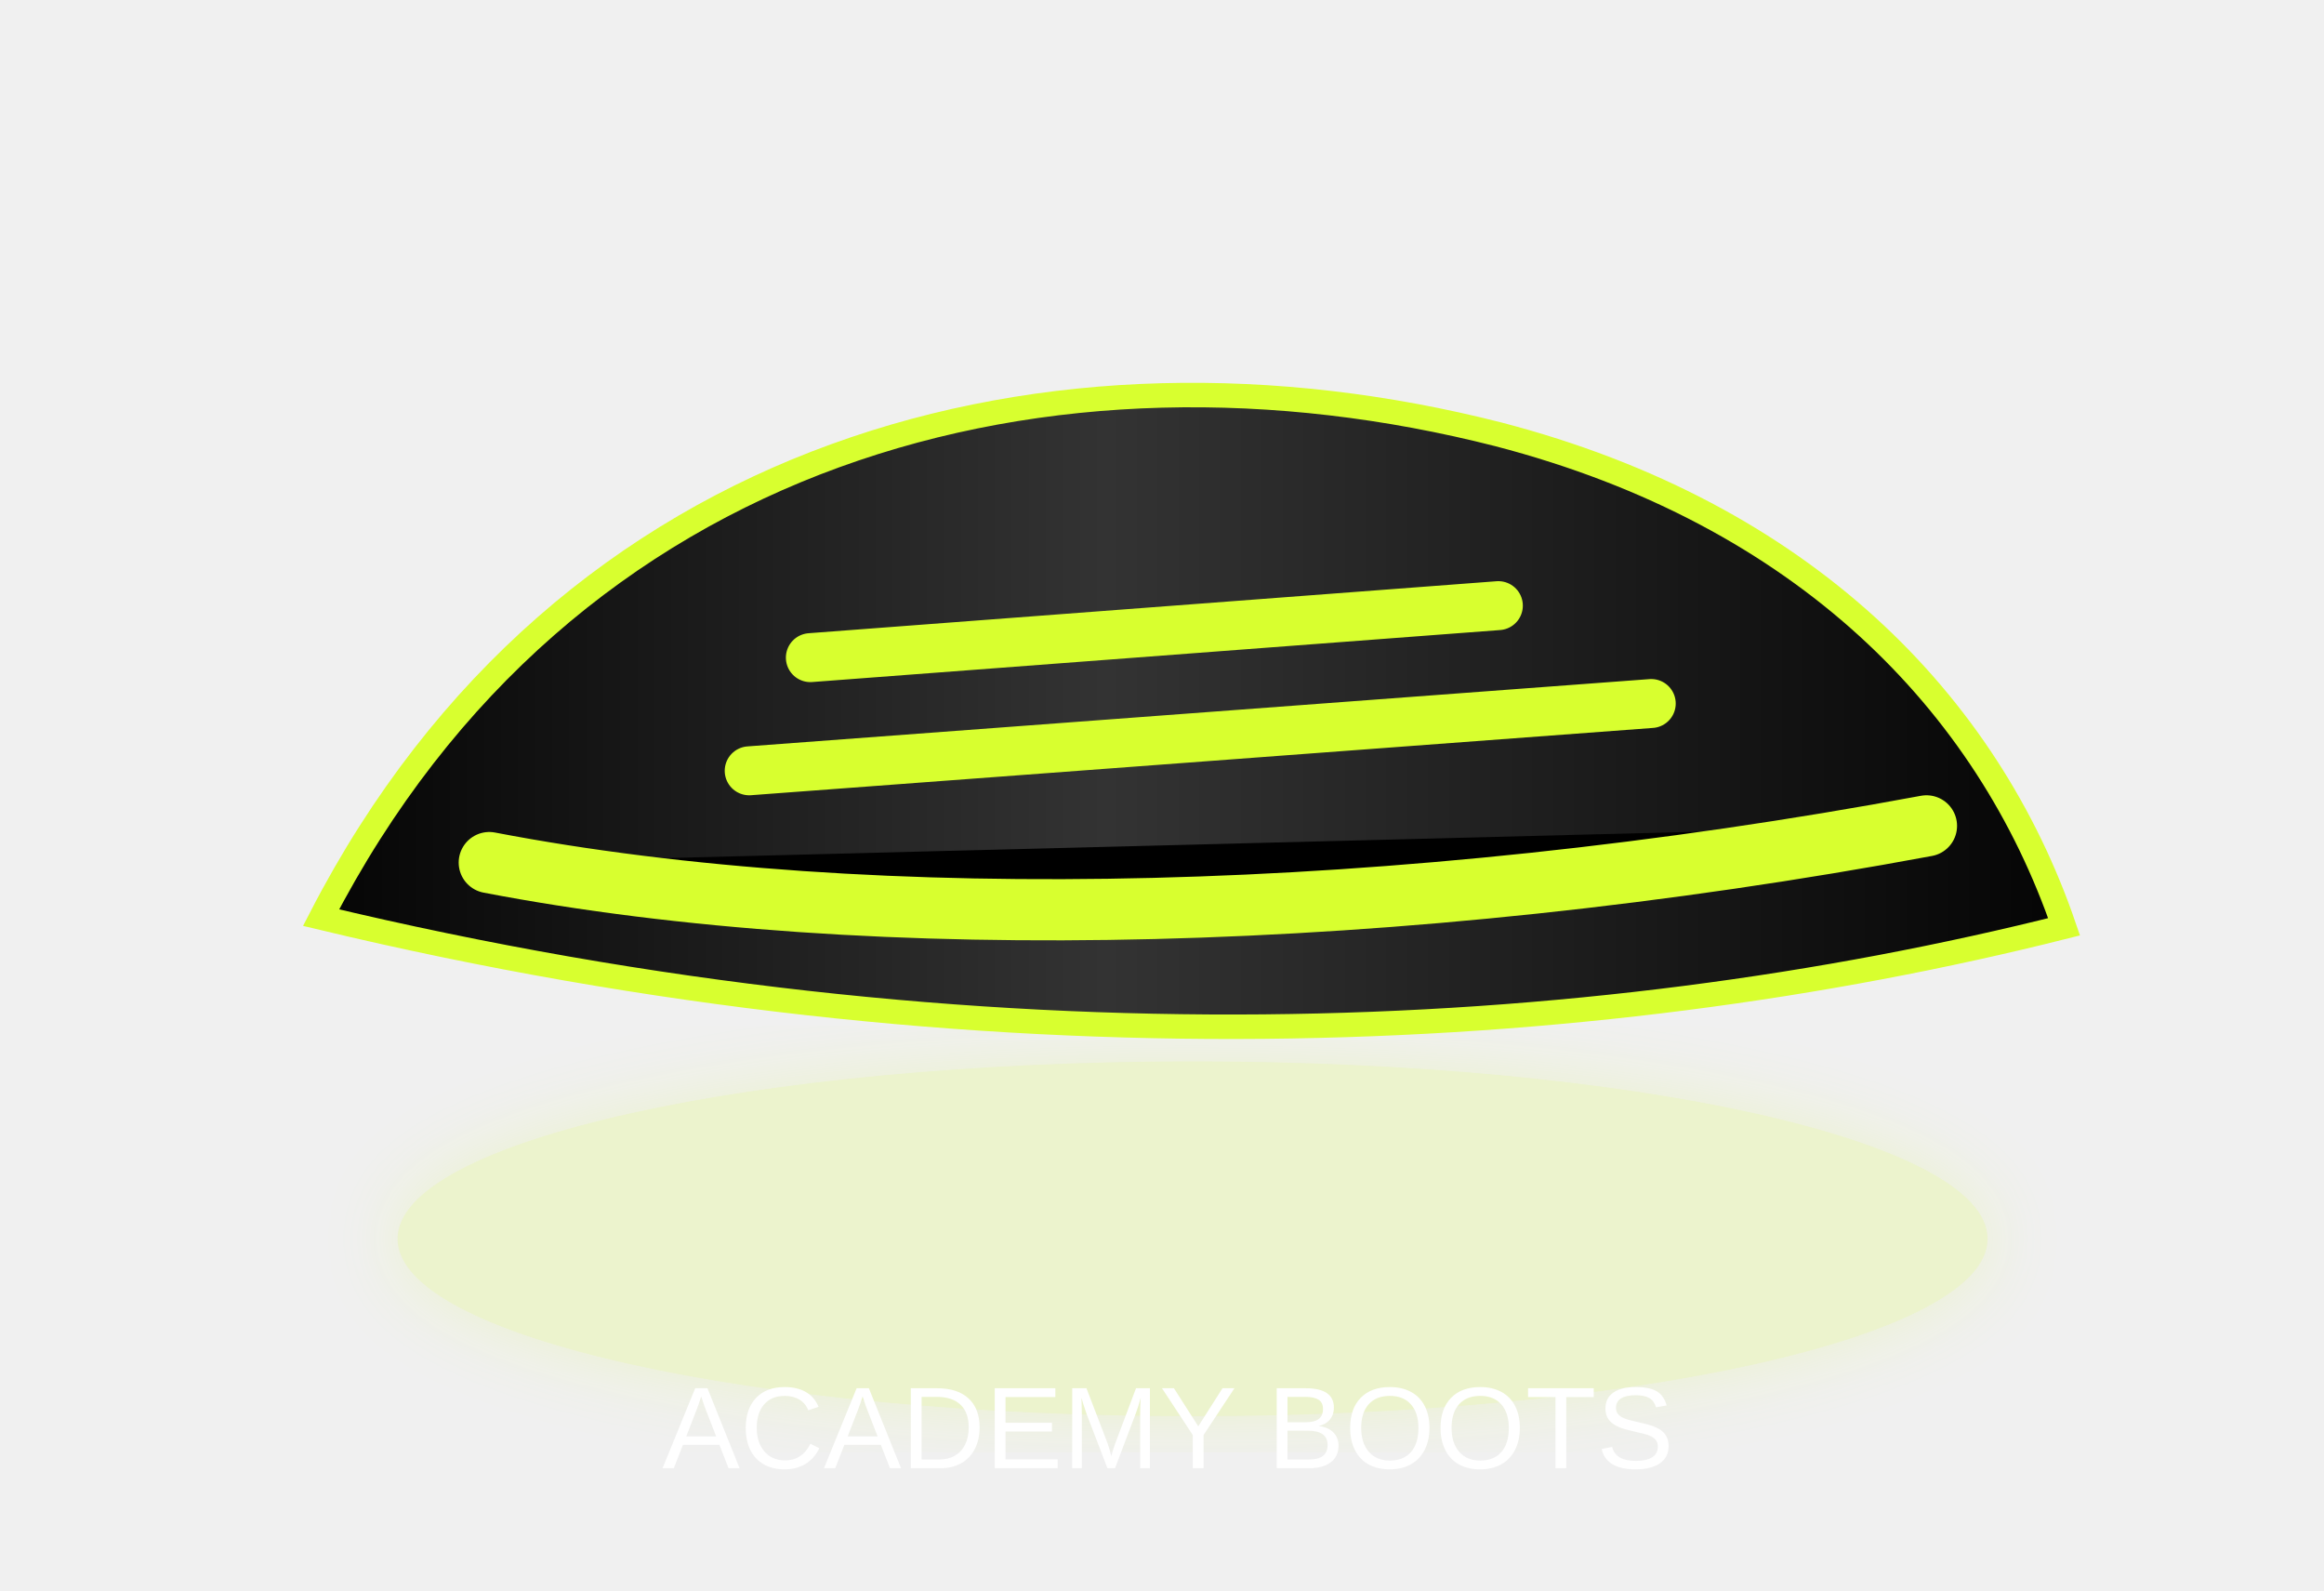
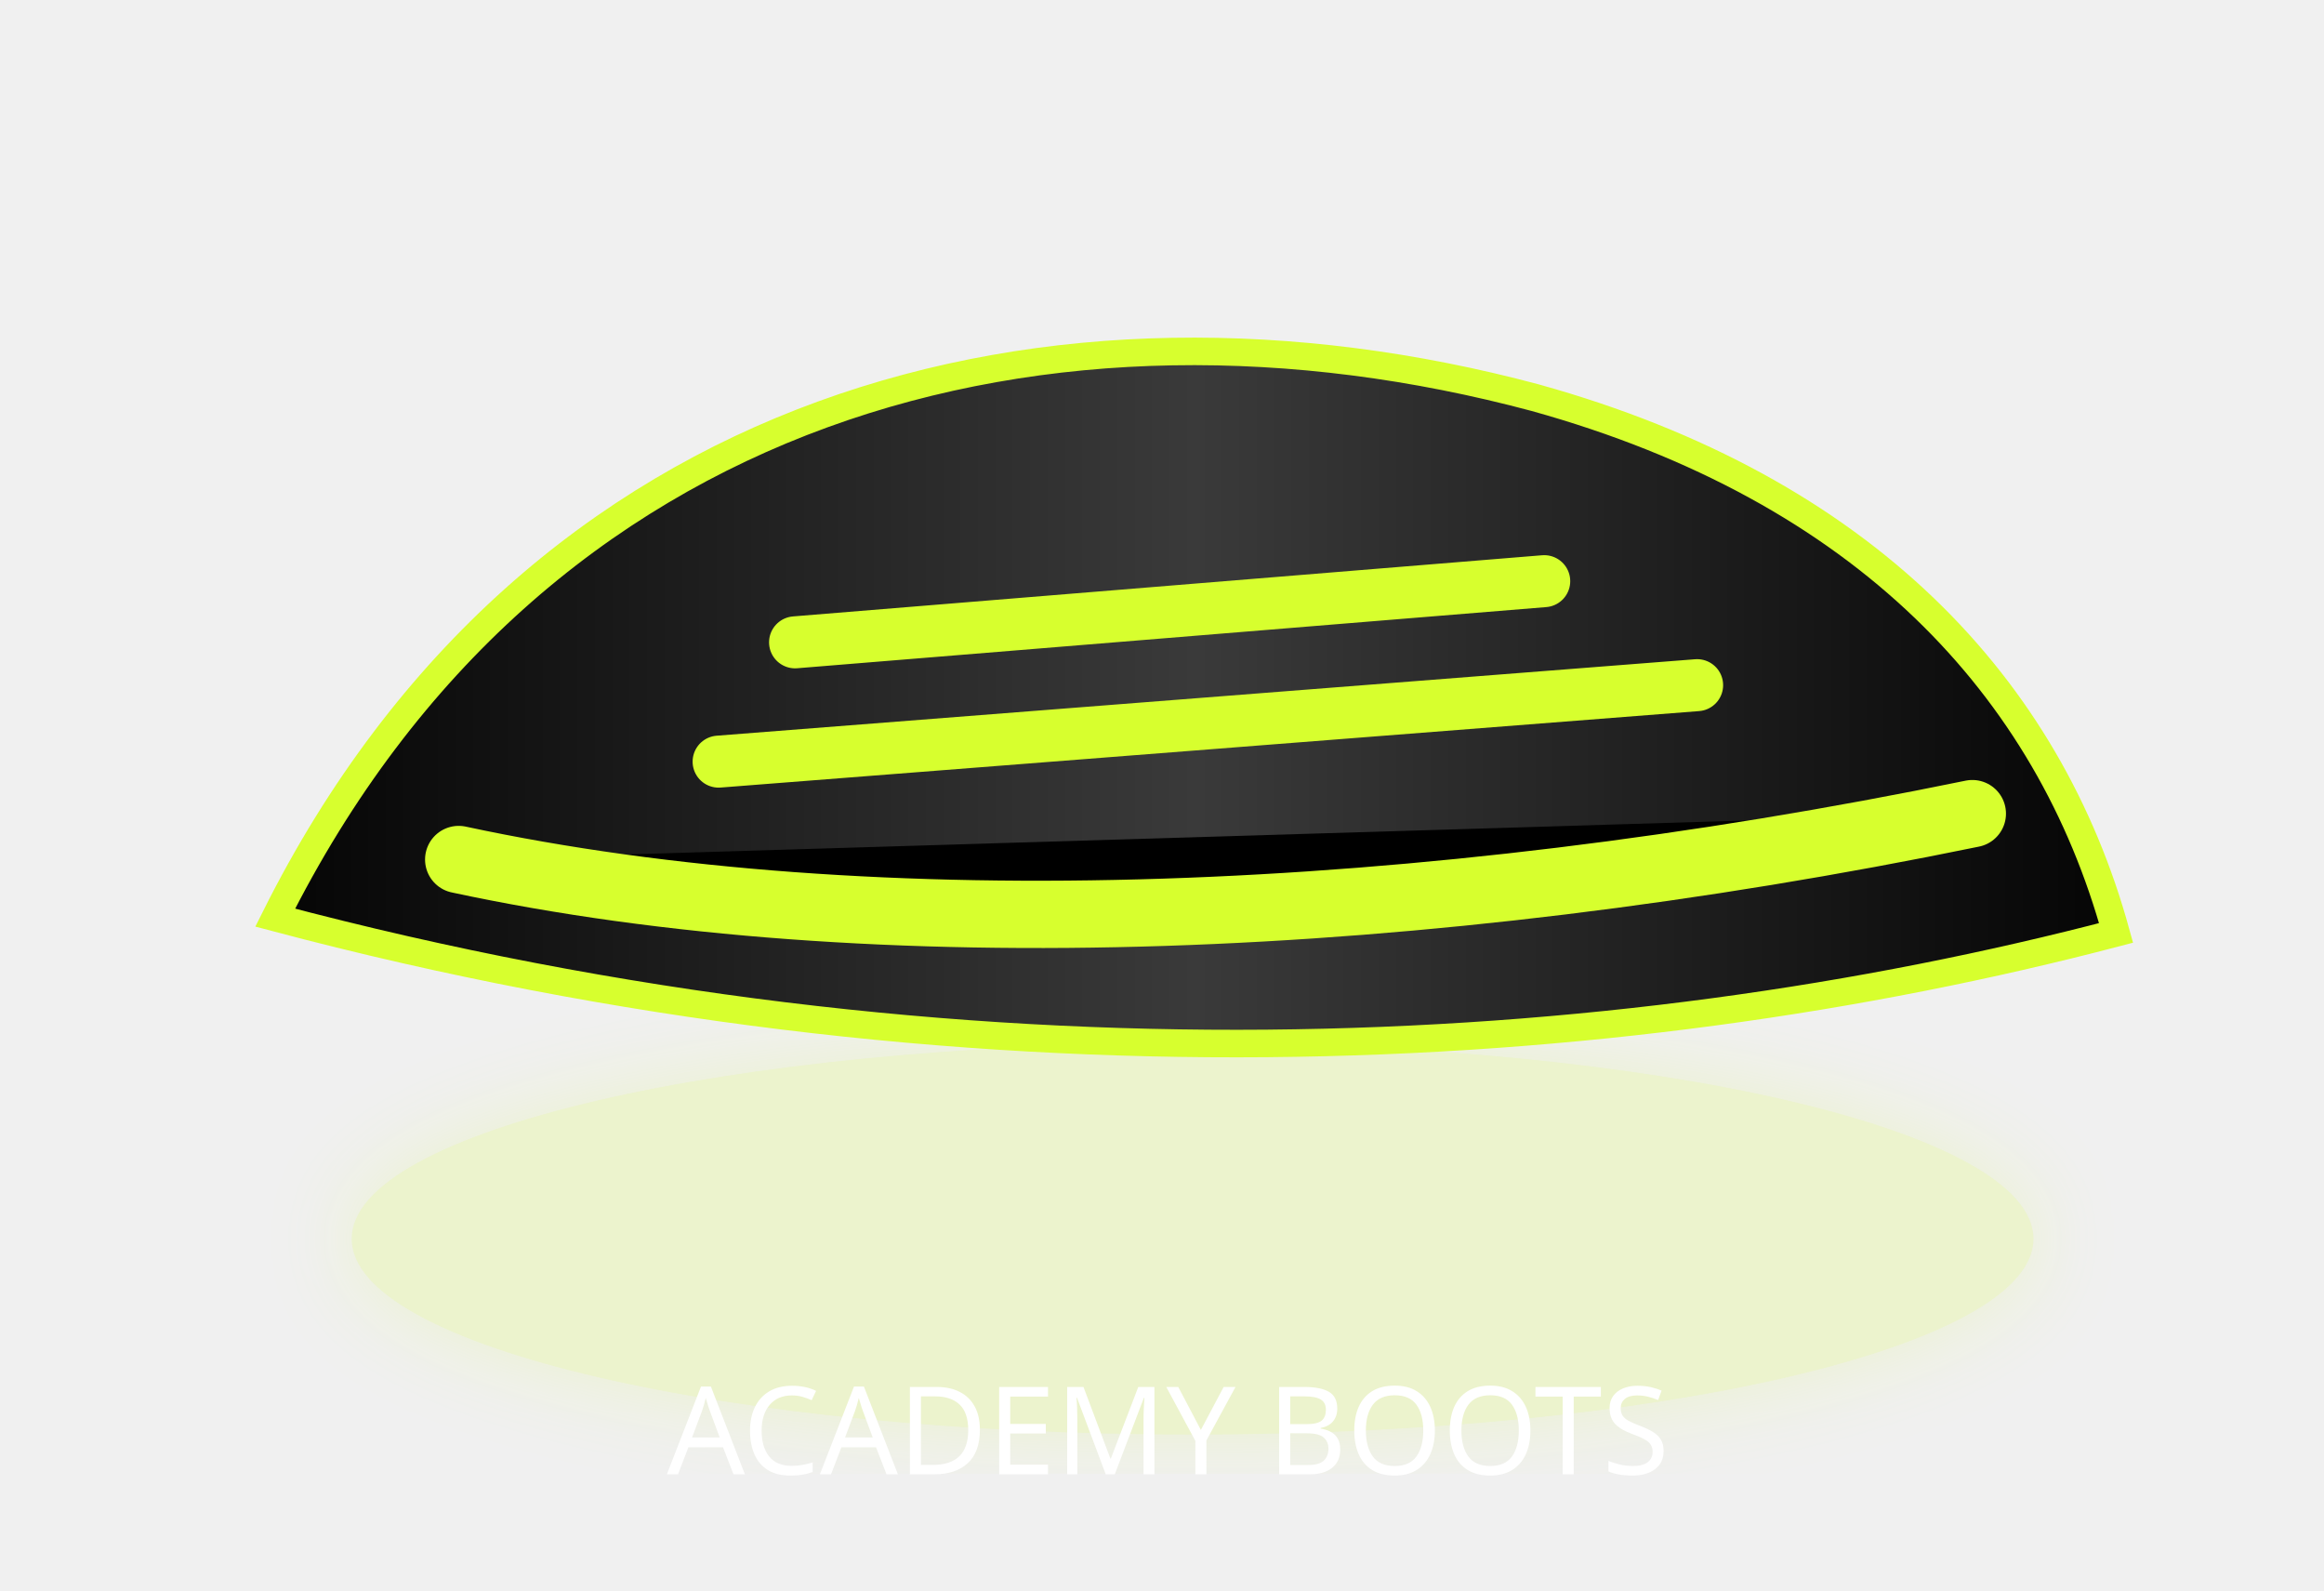
<svg xmlns="http://www.w3.org/2000/svg" width="760" height="520" viewBox="0 0 760 520">
  <defs>
-     <linearGradient id="boot" x1="0" x2="1">
+     <linearGradient id="b" x1="0" x2="1">
      <stop stop-color="#050505" />
-       <stop offset=".45" stop-color="#333" />
+       <stop offset=".5" stop-color="#3a3a3a" />
      <stop offset="1" stop-color="#050505" />
    </linearGradient>
-     <filter id="glow">
-       <feGaussianBlur stdDeviation="12" result="b" />
+     <filter id="x">
+       <feGaussianBlur stdDeviation="14" />
      <feMerge>
-         <feMergeNode in="b" />
+         <feMergeNode />
        <feMergeNode in="SourceGraphic" />
      </feMerge>
    </filter>
  </defs>
-   <ellipse cx="390" cy="405" rx="260" ry="58" fill="#d8ff2f" opacity=".18" filter="url(#glow)" />
-   <path d="M105 300 C185 145 345 105 490 142 C590 168 650 230 675 303 C520 342 322 352 105 300Z" fill="url(#boot)" stroke="#d8ff2f" stroke-width="8" />
-   <path d="M160 282 C285 306 458 302 630 270" stroke="#d8ff2f" stroke-width="20" stroke-linecap="round" />
-   <path d="M265 215 L490 198 M245 252 L540 230" stroke="#d8ff2f" stroke-width="16" stroke-linecap="round" />
-   <text x="382" y="480" text-anchor="middle" font-family="Arial Black,Arial" font-size="38" fill="#fff">ACADEMY BOOTS</text>
+   <ellipse cx="390" cy="405" rx="275" ry="64" fill="#D7FF2E" opacity=".18" filter="url(#x)" />
+   <path d="M90 300 C175 130 345 88 502 130 C610 160 670 225 692 305 C528 348 316 360 90 300Z" fill="url(#b)" stroke="#D7FF2E" stroke-width="9" />
+   <path d="M150 281 C285 310 465 303 645 266" stroke="#D7FF2E" stroke-width="22" stroke-linecap="round" />
+   <path d="M260 210 L505 190 M235 249 L555 224" stroke="#D7FF2E" stroke-width="17" stroke-linecap="round" />
+   <text x="382" y="482" text-anchor="middle" font-family="Arial Black" font-size="40" fill="#fff">ACADEMY BOOTS</text>
</svg>
